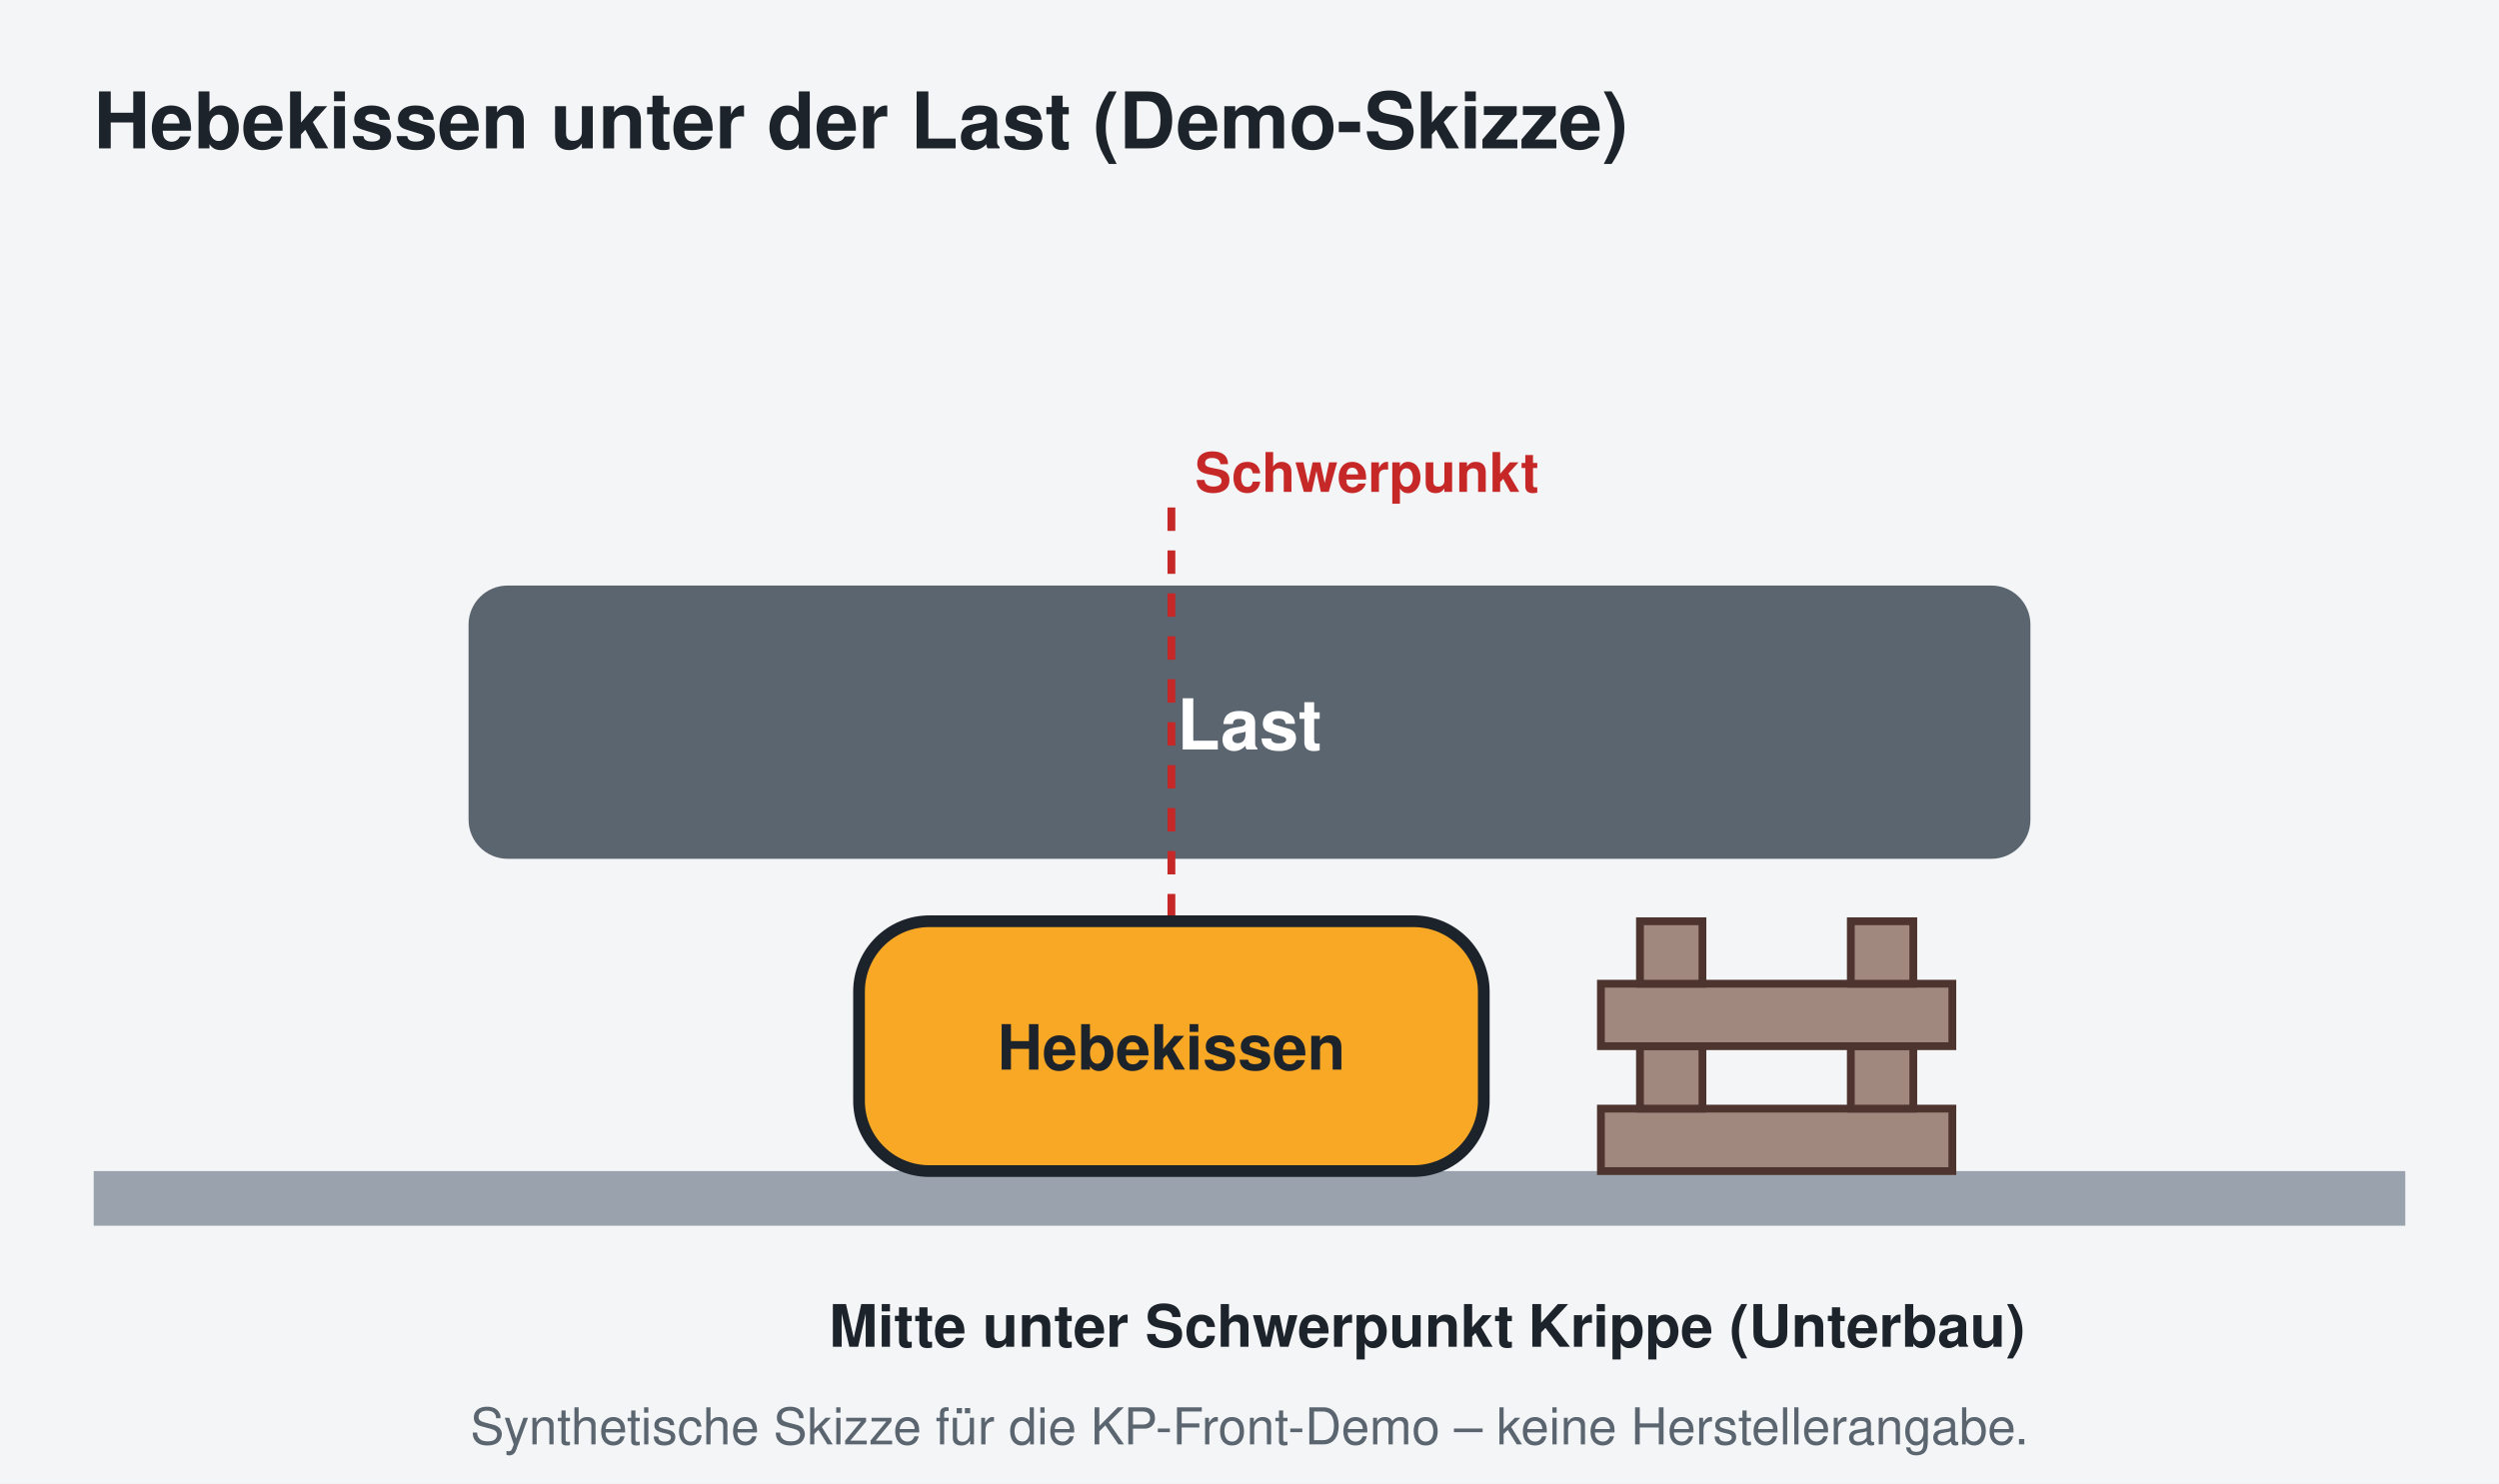
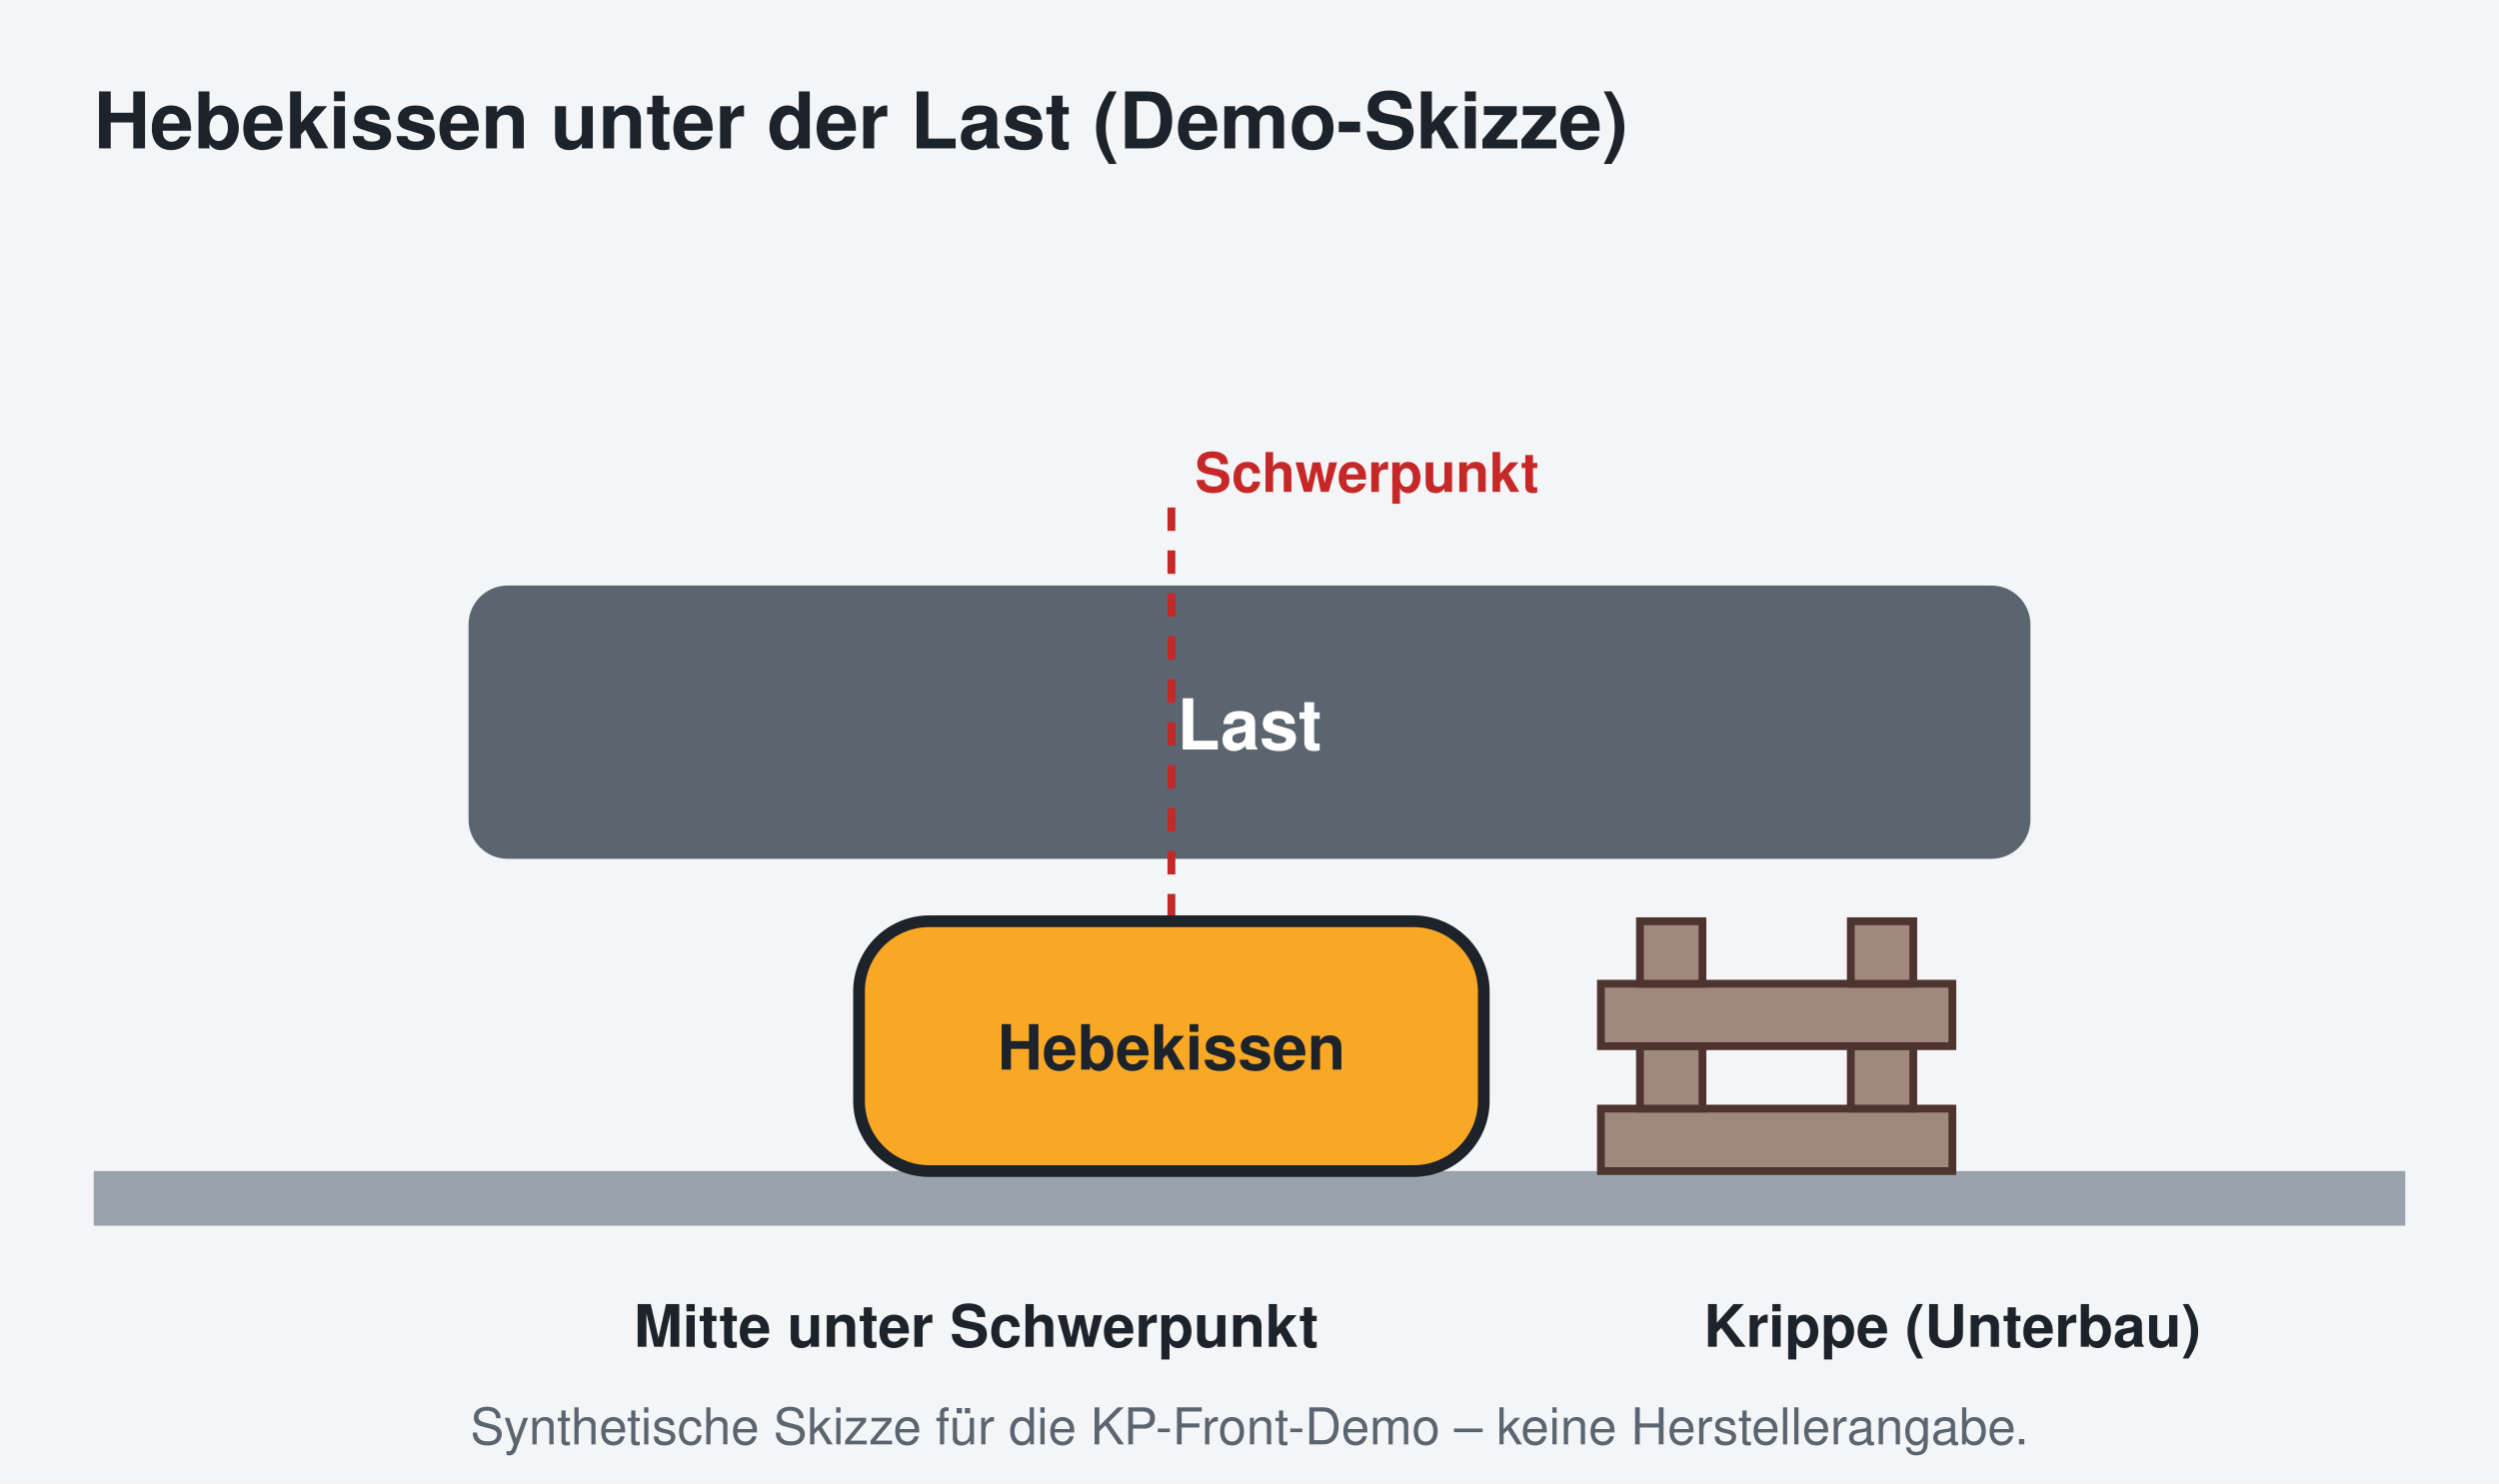
<svg xmlns="http://www.w3.org/2000/svg" viewBox="0 0 640 380" font-family="Helvetica, Arial, sans-serif">
  <rect width="640" height="380" fill="#f4f5f7" />
  <text x="24" y="38" font-size="20" font-weight="700" fill="#1d232b">Hebekissen unter der Last (Demo-Skizze)</text>
  <rect x="24" y="300" width="592" height="14" fill="#9aa3ad" />
  <rect x="120" y="150" width="400" height="70" rx="10" fill="#5b6570" />
  <text x="320" y="192" font-size="18" font-weight="700" text-anchor="middle" fill="#fff">Last</text>
  <line x1="300" y1="130" x2="300" y2="300" stroke="#c62828" stroke-width="2" stroke-dasharray="6 5" />
  <text x="306" y="126" font-size="14" font-weight="700" fill="#c62828">Schwerpunkt</text>
  <rect x="220" y="236" width="160" height="64" rx="18" fill="#f9a825" stroke="#1d232b" stroke-width="3" />
  <text x="300" y="274" font-size="16" font-weight="700" text-anchor="middle" fill="#1d232b">Hebekissen</text>
  <g fill="#a1887f" stroke="#4e342e" stroke-width="2">
    <rect x="410" y="284" width="90" height="16" />
    <rect x="420" y="268" width="16" height="16" />
    <rect x="474" y="268" width="16" height="16" />
    <rect x="410" y="252" width="90" height="16" />
    <rect x="420" y="236" width="16" height="16" />
    <rect x="474" y="236" width="16" height="16" />
  </g>
-   <text x="455" y="345" font-size="15" font-weight="700" text-anchor="middle" fill="#1d232b">Krippe (Unterbau)</text>
-   <text x="300" y="345" font-size="15" font-weight="700" text-anchor="middle" fill="#1d232b">Mitte unter Schwerpunkt</text>
+   <text x="500" y="345" font-size="15" font-weight="700" text-anchor="middle" fill="#1d232b">Krippe (Unterbau)</text>
+   <text x="250" y="345" font-size="15" font-weight="700" text-anchor="middle" fill="#1d232b">Mitte unter Schwerpunkt</text>
  <text x="320" y="370" font-size="13" text-anchor="middle" fill="#5b6570">Synthetische Skizze für die KP-Front-Demo – keine Herstellerangabe.</text>
</svg>
